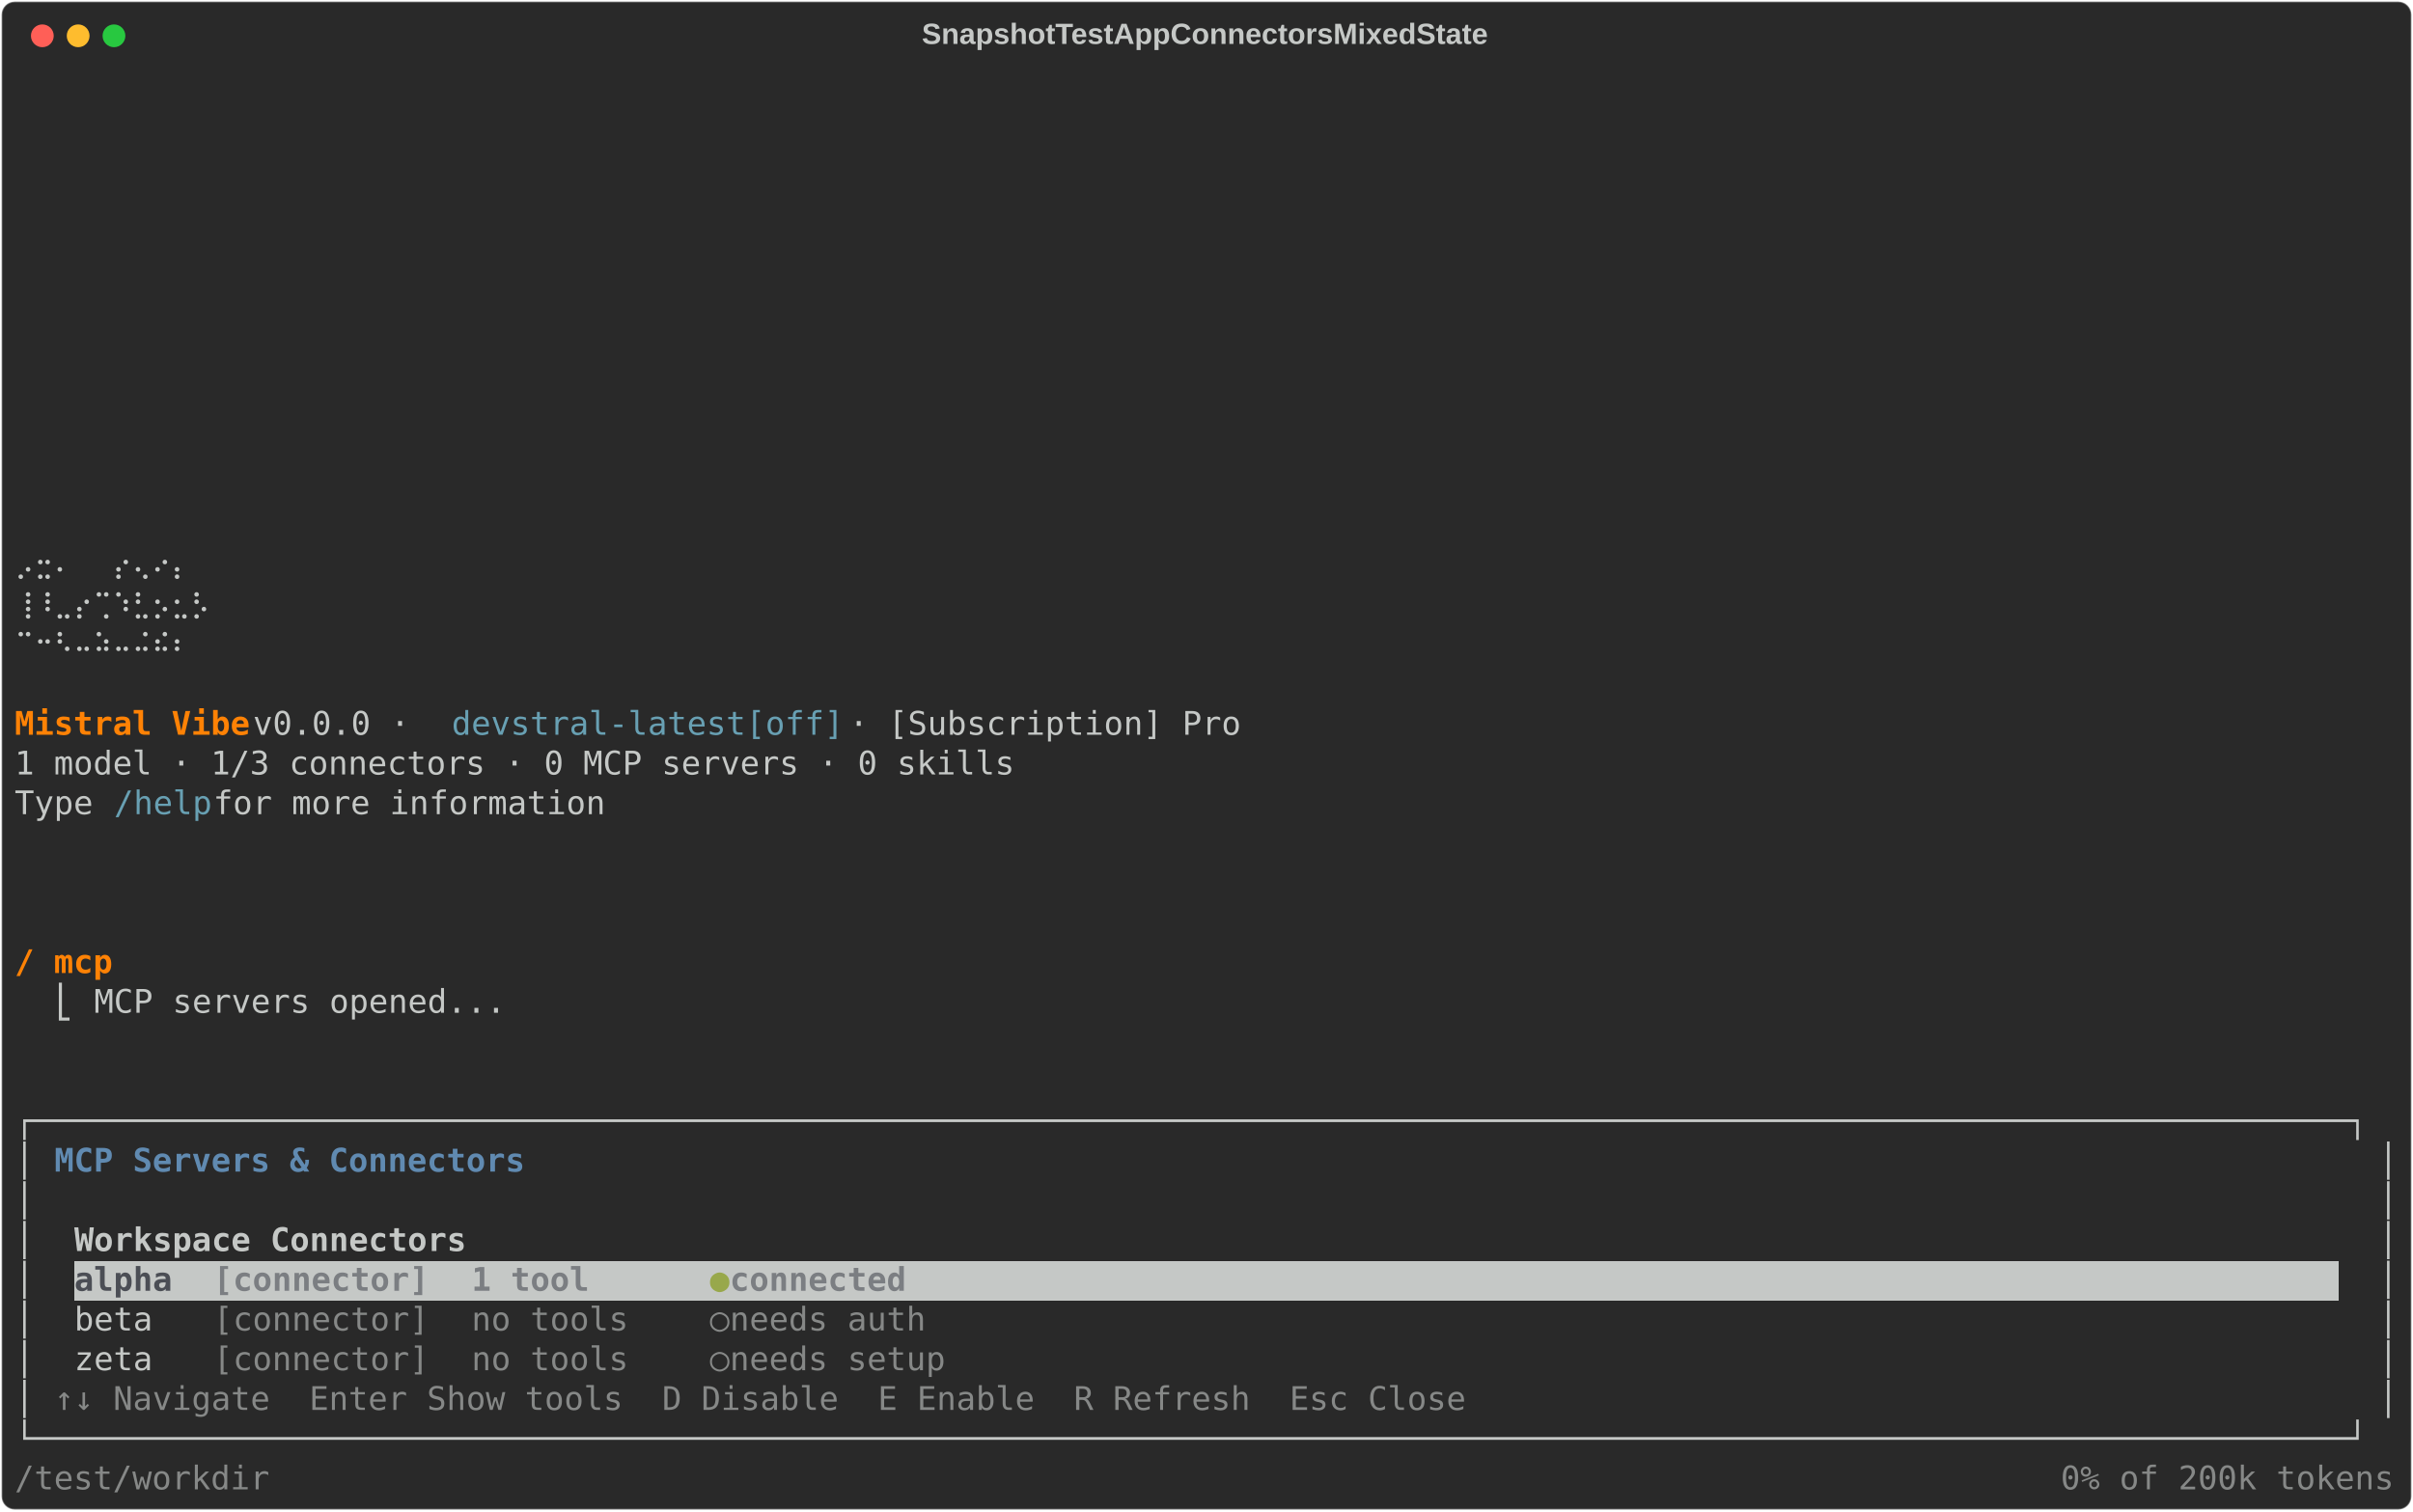
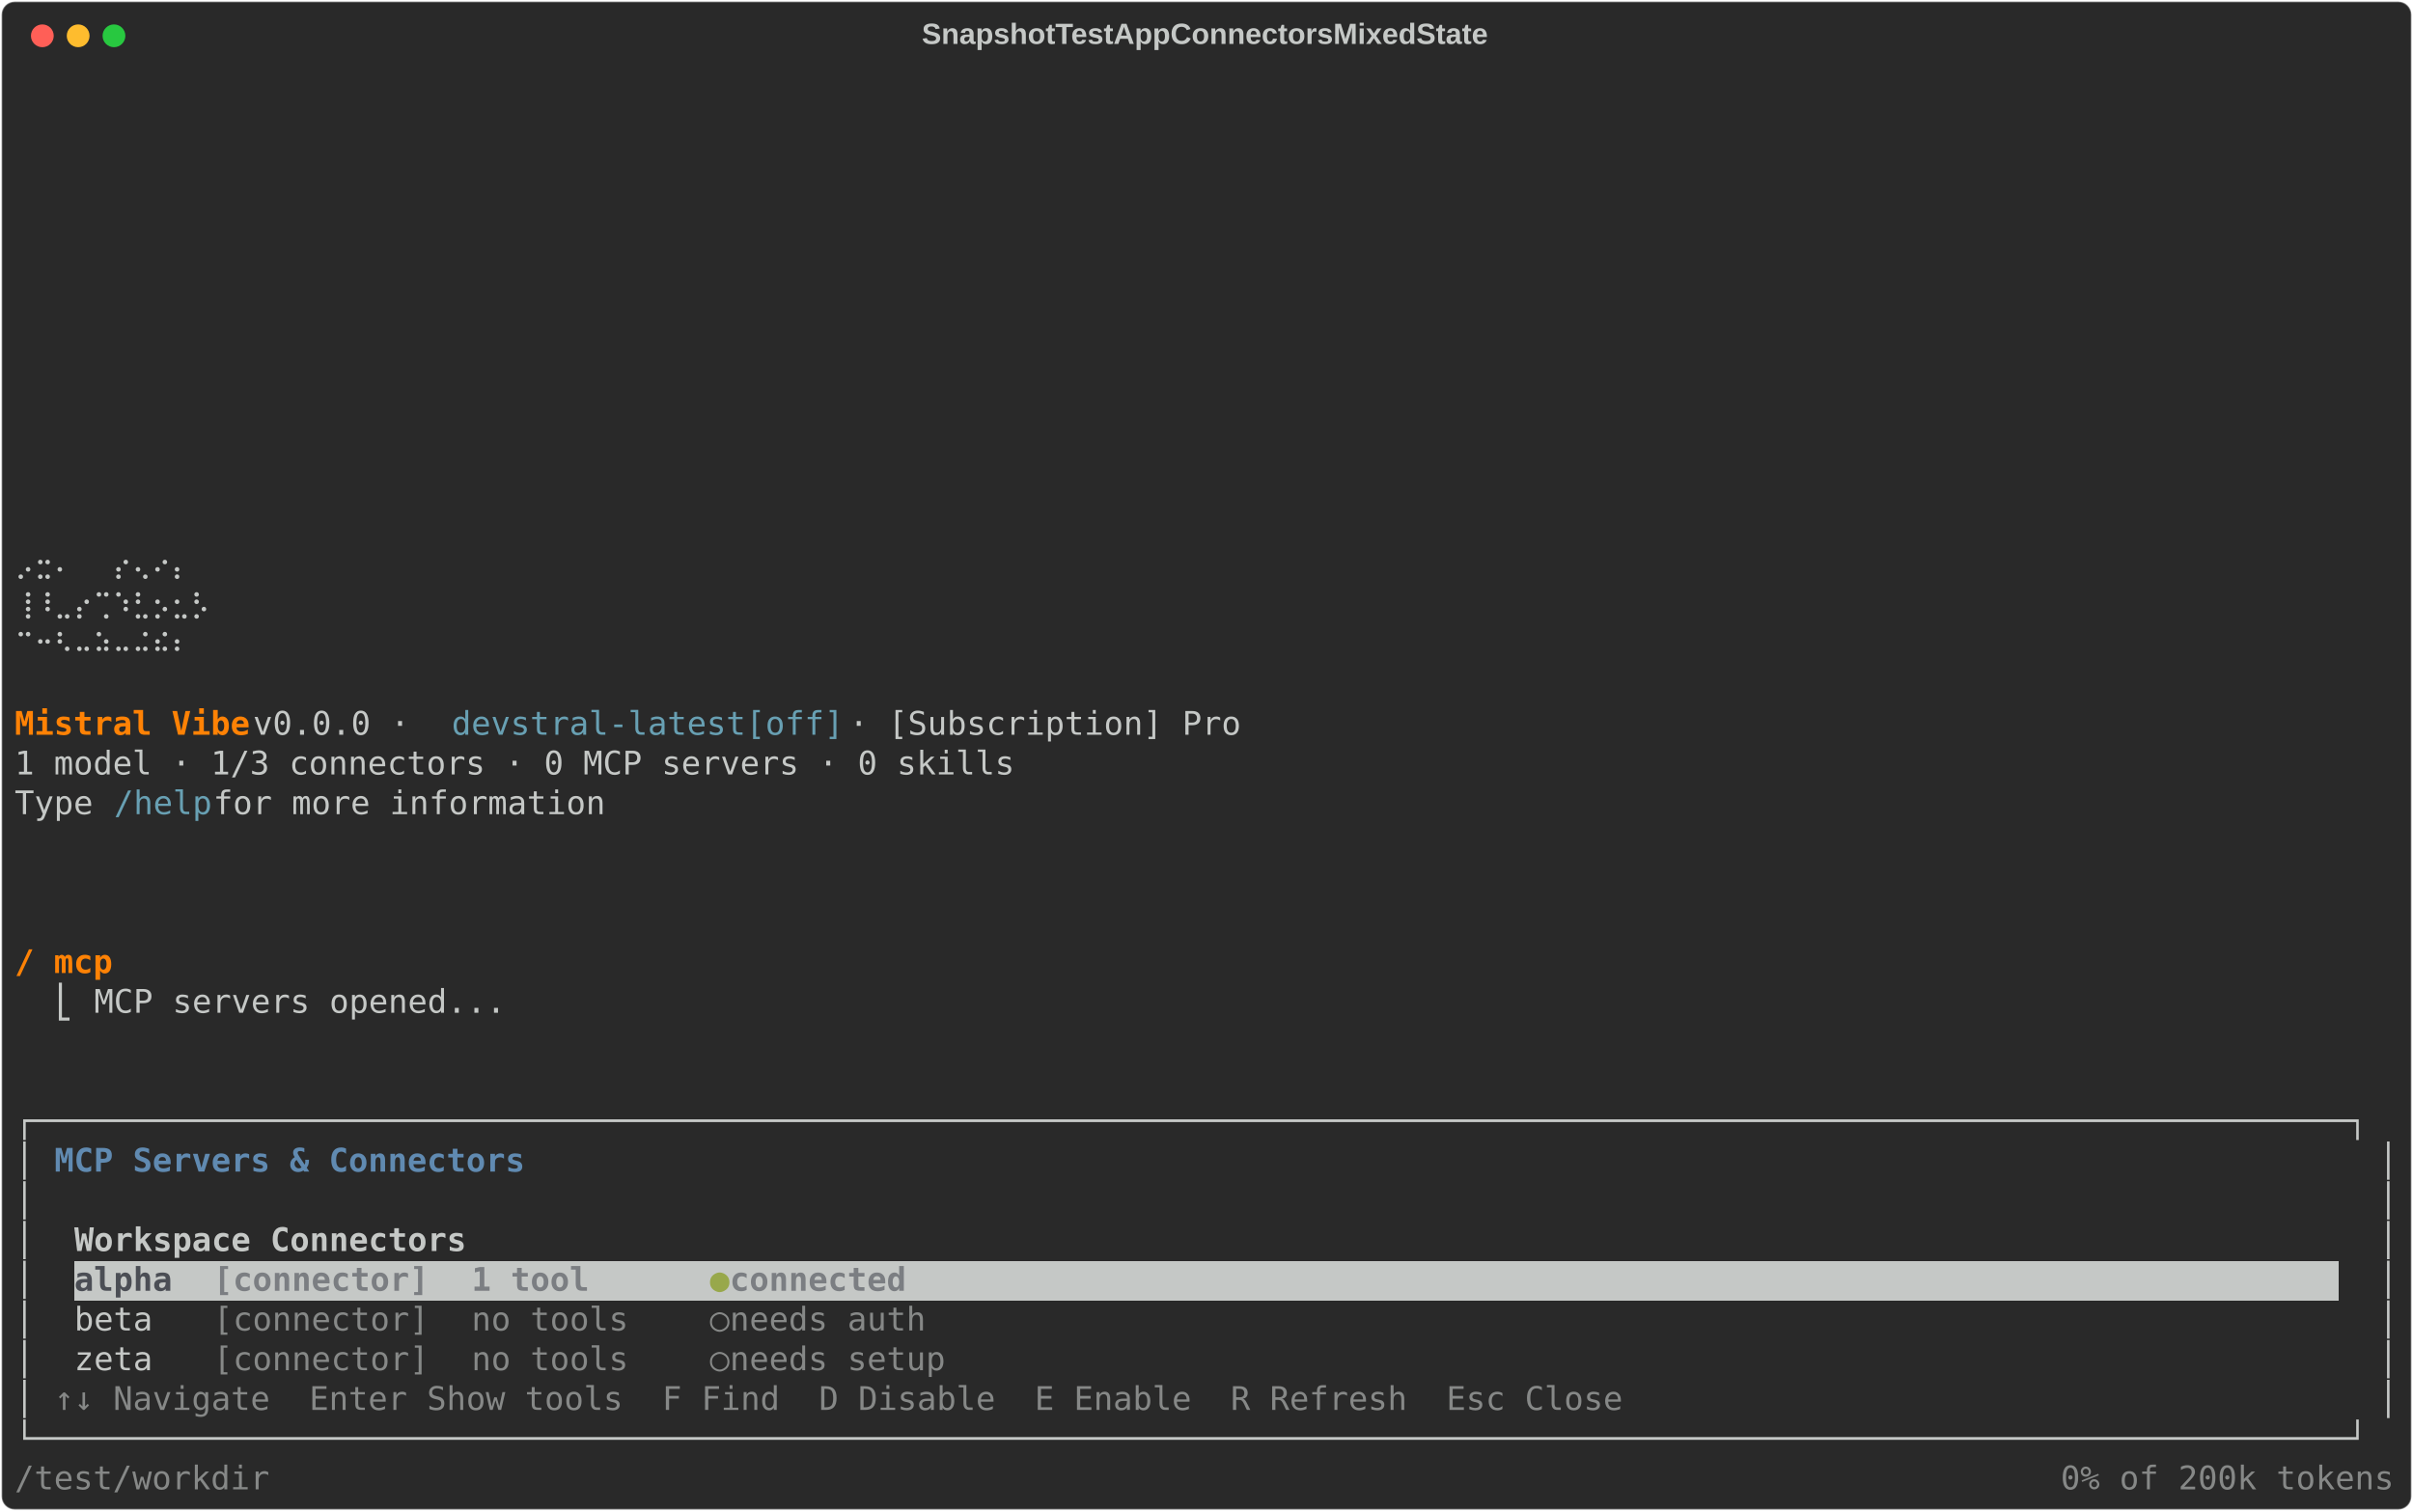
<svg xmlns="http://www.w3.org/2000/svg" class="rich-terminal" viewBox="0 0 1482 928.4">
  <style>

    @font-face {
        font-family: "Fira Code";
        src: local("FiraCode-Regular"),
                url("https://cdnjs.cloudflare.com/ajax/libs/firacode/6.2.0/woff2/FiraCode-Regular.woff2") format("woff2"),
                url("https://cdnjs.cloudflare.com/ajax/libs/firacode/6.2.0/woff/FiraCode-Regular.woff") format("woff");
        font-style: normal;
        font-weight: 400;
    }
    @font-face {
        font-family: "Fira Code";
        src: local("FiraCode-Bold"),
                url("https://cdnjs.cloudflare.com/ajax/libs/firacode/6.2.0/woff2/FiraCode-Bold.woff2") format("woff2"),
                url("https://cdnjs.cloudflare.com/ajax/libs/firacode/6.2.0/woff/FiraCode-Bold.woff") format("woff");
        font-style: bold;
        font-weight: 700;
    }

    .terminal-matrix {
        font-family: Fira Code, monospace;
        font-size: 20px;
        line-height: 24.4px;
        font-variant-east-asian: full-width;
    }

    .terminal-title {
        font-size: 18px;
        font-weight: bold;
        font-family: arial;
    }

    .terminal-r1 { fill: #c5c8c6 }
.terminal-r2 { fill: #ff8205;font-weight: bold }
.terminal-r3 { fill: #68a0b3 }
.terminal-r4 { fill: #608ab1;font-weight: bold }
- .terminal-r5 { fill: #c5c8c6;font-weight: bold }
- .terminal-r6 { fill: #4b4e55;font-weight: bold }
- .terminal-r7 { fill: #7b7e82;font-weight: bold }
- .terminal-r8 { fill: #98a84b;font-weight: bold }
- .terminal-r9 { fill: #868887 }
+ .terminal-r5 { fill: #868887 }
+ .terminal-r6 { fill: #c5c8c6;font-weight: bold }
+ .terminal-r7 { fill: #4b4e55;font-weight: bold }
+ .terminal-r8 { fill: #7b7e82;font-weight: bold }
+ .terminal-r9 { fill: #98a84b;font-weight: bold }
    </style>
  <defs>
    <clipPath id="terminal-clip-terminal">
      <rect x="0" y="0" width="1463.0" height="877.4" />
    </clipPath>
    <clipPath id="terminal-line-0">
      <rect x="0" y="1.5" width="1464" height="24.65" />
    </clipPath>
    <clipPath id="terminal-line-1">
      <rect x="0" y="25.9" width="1464" height="24.65" />
    </clipPath>
    <clipPath id="terminal-line-2">
      <rect x="0" y="50.3" width="1464" height="24.65" />
    </clipPath>
    <clipPath id="terminal-line-3">
      <rect x="0" y="74.7" width="1464" height="24.65" />
    </clipPath>
    <clipPath id="terminal-line-4">
      <rect x="0" y="99.1" width="1464" height="24.65" />
    </clipPath>
    <clipPath id="terminal-line-5">
      <rect x="0" y="123.5" width="1464" height="24.65" />
    </clipPath>
    <clipPath id="terminal-line-6">
      <rect x="0" y="147.9" width="1464" height="24.65" />
    </clipPath>
    <clipPath id="terminal-line-7">
      <rect x="0" y="172.3" width="1464" height="24.65" />
    </clipPath>
    <clipPath id="terminal-line-8">
      <rect x="0" y="196.7" width="1464" height="24.65" />
    </clipPath>
    <clipPath id="terminal-line-9">
      <rect x="0" y="221.1" width="1464" height="24.65" />
    </clipPath>
    <clipPath id="terminal-line-10">
      <rect x="0" y="245.5" width="1464" height="24.65" />
    </clipPath>
    <clipPath id="terminal-line-11">
      <rect x="0" y="269.9" width="1464" height="24.65" />
    </clipPath>
    <clipPath id="terminal-line-12">
      <rect x="0" y="294.3" width="1464" height="24.65" />
    </clipPath>
    <clipPath id="terminal-line-13">
      <rect x="0" y="318.7" width="1464" height="24.65" />
    </clipPath>
    <clipPath id="terminal-line-14">
      <rect x="0" y="343.1" width="1464" height="24.65" />
    </clipPath>
    <clipPath id="terminal-line-15">
      <rect x="0" y="367.5" width="1464" height="24.65" />
    </clipPath>
    <clipPath id="terminal-line-16">
      <rect x="0" y="391.9" width="1464" height="24.65" />
    </clipPath>
    <clipPath id="terminal-line-17">
      <rect x="0" y="416.3" width="1464" height="24.65" />
    </clipPath>
    <clipPath id="terminal-line-18">
      <rect x="0" y="440.7" width="1464" height="24.65" />
    </clipPath>
    <clipPath id="terminal-line-19">
      <rect x="0" y="465.1" width="1464" height="24.65" />
    </clipPath>
    <clipPath id="terminal-line-20">
      <rect x="0" y="489.5" width="1464" height="24.65" />
    </clipPath>
    <clipPath id="terminal-line-21">
      <rect x="0" y="513.9" width="1464" height="24.65" />
    </clipPath>
    <clipPath id="terminal-line-22">
      <rect x="0" y="538.3" width="1464" height="24.65" />
    </clipPath>
    <clipPath id="terminal-line-23">
      <rect x="0" y="562.7" width="1464" height="24.65" />
    </clipPath>
    <clipPath id="terminal-line-24">
      <rect x="0" y="587.1" width="1464" height="24.65" />
    </clipPath>
    <clipPath id="terminal-line-25">
      <rect x="0" y="611.5" width="1464" height="24.65" />
    </clipPath>
    <clipPath id="terminal-line-26">
      <rect x="0" y="635.9" width="1464" height="24.65" />
    </clipPath>
    <clipPath id="terminal-line-27">
      <rect x="0" y="660.3" width="1464" height="24.65" />
    </clipPath>
    <clipPath id="terminal-line-28">
      <rect x="0" y="684.7" width="1464" height="24.65" />
    </clipPath>
    <clipPath id="terminal-line-29">
      <rect x="0" y="709.1" width="1464" height="24.65" />
    </clipPath>
    <clipPath id="terminal-line-30">
      <rect x="0" y="733.5" width="1464" height="24.65" />
    </clipPath>
    <clipPath id="terminal-line-31">
      <rect x="0" y="757.9" width="1464" height="24.65" />
    </clipPath>
    <clipPath id="terminal-line-32">
      <rect x="0" y="782.3" width="1464" height="24.65" />
    </clipPath>
    <clipPath id="terminal-line-33">
      <rect x="0" y="806.7" width="1464" height="24.65" />
    </clipPath>
    <clipPath id="terminal-line-34">
      <rect x="0" y="831.1" width="1464" height="24.65" />
    </clipPath>
  </defs>
  <rect fill="#292929" stroke="rgba(255,255,255,0.35)" stroke-width="1" x="1" y="1" width="1480" height="926.4" rx="8" />
  <text class="terminal-title" fill="#c5c8c6" text-anchor="middle" x="740" y="27">SnapshotTestAppConnectorsMixedState</text>
  <g transform="translate(26,22)">
    <circle cx="0" cy="0" r="7" fill="#ff5f57" />
    <circle cx="22" cy="0" r="7" fill="#febc2e" />
    <circle cx="44" cy="0" r="7" fill="#28c840" />
  </g>
  <g transform="translate(9, 41)" clip-path="url(#terminal-clip-terminal)">
    <rect fill="#c5c8c6" x="36.6" y="733.5" width="85.4" height="24.65" shape-rendering="crispEdges" />
    <rect fill="#c5c8c6" x="122" y="733.5" width="158.6" height="24.65" shape-rendering="crispEdges" />
    <rect fill="#c5c8c6" x="280.6" y="733.5" width="122" height="24.65" shape-rendering="crispEdges" />
    <rect fill="#c5c8c6" x="402.6" y="733.5" width="24.4" height="24.65" shape-rendering="crispEdges" />
    <rect fill="#c5c8c6" x="427" y="733.5" width="12.2" height="24.65" shape-rendering="crispEdges" />
    <rect fill="#c5c8c6" x="439.2" y="733.5" width="122" height="24.65" shape-rendering="crispEdges" />
    <rect fill="#c5c8c6" x="561.2" y="733.5" width="866.2" height="24.65" shape-rendering="crispEdges" />
    <g class="terminal-matrix">
      <text class="terminal-r1" x="1464" y="20" textLength="12.2" clip-path="url(#terminal-line-0)">
</text>
      <text class="terminal-r1" x="1464" y="44.4" textLength="12.2" clip-path="url(#terminal-line-1)">
</text>
      <text class="terminal-r1" x="1464" y="68.8" textLength="12.2" clip-path="url(#terminal-line-2)">
</text>
      <text class="terminal-r1" x="1464" y="93.2" textLength="12.2" clip-path="url(#terminal-line-3)">
</text>
      <text class="terminal-r1" x="1464" y="117.6" textLength="12.2" clip-path="url(#terminal-line-4)">
</text>
      <text class="terminal-r1" x="1464" y="142" textLength="12.2" clip-path="url(#terminal-line-5)">
</text>
      <text class="terminal-r1" x="1464" y="166.4" textLength="12.2" clip-path="url(#terminal-line-6)">
</text>
      <text class="terminal-r1" x="1464" y="190.8" textLength="12.2" clip-path="url(#terminal-line-7)">
</text>
      <text class="terminal-r1" x="1464" y="215.2" textLength="12.2" clip-path="url(#terminal-line-8)">
</text>
      <text class="terminal-r1" x="1464" y="239.6" textLength="12.2" clip-path="url(#terminal-line-9)">
</text>
      <text class="terminal-r1" x="1464" y="264" textLength="12.2" clip-path="url(#terminal-line-10)">
</text>
      <text class="terminal-r1" x="1464" y="288.4" textLength="12.2" clip-path="url(#terminal-line-11)">
</text>
      <text class="terminal-r1" x="0" y="312.8" textLength="134.2" clip-path="url(#terminal-line-12)">  ⡠⣒⠄  ⡔⢄⠔⡄</text>
      <text class="terminal-r1" x="1464" y="312.8" textLength="12.2" clip-path="url(#terminal-line-12)">
</text>
      <text class="terminal-r1" x="0" y="337.2" textLength="134.2" clip-path="url(#terminal-line-13)"> ⢸⠸⣀⡔⢉⠱⣃⡢⣂⡣</text>
      <text class="terminal-r1" x="1464" y="337.2" textLength="12.2" clip-path="url(#terminal-line-13)">
</text>
      <text class="terminal-r1" x="0" y="361.6" textLength="134.2" clip-path="url(#terminal-line-14)">  ⠉⠒⠣⠤⠵⠤⠬⠮⠆</text>
      <text class="terminal-r1" x="1464" y="361.6" textLength="12.2" clip-path="url(#terminal-line-14)">
</text>
      <text class="terminal-r1" x="1464" y="386" textLength="12.2" clip-path="url(#terminal-line-15)">
</text>
      <text class="terminal-r2" x="0" y="410.4" textLength="146.4" clip-path="url(#terminal-line-16)">Mistral Vibe</text>
      <text class="terminal-r1" x="146.4" y="410.4" textLength="122" clip-path="url(#terminal-line-16)"> v0.0.0 · </text>
      <text class="terminal-r3" x="268.4" y="410.4" textLength="244" clip-path="url(#terminal-line-16)">devstral-latest[off]</text>
      <text class="terminal-r1" x="512.4" y="410.4" textLength="256.2" clip-path="url(#terminal-line-16)"> · [Subscription] Pro</text>
      <text class="terminal-r1" x="1464" y="410.4" textLength="12.2" clip-path="url(#terminal-line-16)">
</text>
      <text class="terminal-r1" x="0" y="434.8" textLength="622.2" clip-path="url(#terminal-line-17)">1 model · 1/3 connectors · 0 MCP servers · 0 skills</text>
      <text class="terminal-r1" x="1464" y="434.8" textLength="12.2" clip-path="url(#terminal-line-17)">
</text>
      <text class="terminal-r1" x="0" y="459.2" textLength="61" clip-path="url(#terminal-line-18)">Type </text>
      <text class="terminal-r3" x="61" y="459.2" textLength="61" clip-path="url(#terminal-line-18)">/help</text>
      <text class="terminal-r1" x="122" y="459.2" textLength="256.2" clip-path="url(#terminal-line-18)"> for more information</text>
      <text class="terminal-r1" x="1464" y="459.2" textLength="12.2" clip-path="url(#terminal-line-18)">
</text>
      <text class="terminal-r1" x="1464" y="483.6" textLength="12.2" clip-path="url(#terminal-line-19)">
</text>
      <text class="terminal-r1" x="1464" y="508" textLength="12.2" clip-path="url(#terminal-line-20)">
</text>
      <text class="terminal-r1" x="1464" y="532.4" textLength="12.2" clip-path="url(#terminal-line-21)">
</text>
      <text class="terminal-r2" x="0" y="556.8" textLength="61" clip-path="url(#terminal-line-22)">/ mcp</text>
      <text class="terminal-r1" x="1464" y="556.8" textLength="12.2" clip-path="url(#terminal-line-22)">
</text>
      <text class="terminal-r1" x="24.4" y="581.2" textLength="12.2" clip-path="url(#terminal-line-23)">⎣</text>
      <text class="terminal-r1" x="48.8" y="581.2" textLength="256.2" clip-path="url(#terminal-line-23)">MCP servers opened...</text>
      <text class="terminal-r1" x="1464" y="581.2" textLength="12.2" clip-path="url(#terminal-line-23)">
</text>
      <text class="terminal-r1" x="1464" y="605.6" textLength="12.2" clip-path="url(#terminal-line-24)">
</text>
      <text class="terminal-r1" x="1464" y="630" textLength="12.2" clip-path="url(#terminal-line-25)">
</text>
      <text class="terminal-r1" x="0" y="654.4" textLength="1464" clip-path="url(#terminal-line-26)">┌──────────────────────────────────────────────────────────────────────────────────────────────────────────────────────┐</text>
      <text class="terminal-r1" x="1464" y="654.4" textLength="12.2" clip-path="url(#terminal-line-26)">
</text>
      <text class="terminal-r1" x="0" y="678.8" textLength="12.2" clip-path="url(#terminal-line-27)">│</text>
      <text class="terminal-r4" x="24.4" y="678.8" textLength="292.8" clip-path="url(#terminal-line-27)">MCP Servers &amp; Connectors</text>
      <text class="terminal-r1" x="1451.8" y="678.8" textLength="12.2" clip-path="url(#terminal-line-27)">│</text>
      <text class="terminal-r1" x="1464" y="678.8" textLength="12.2" clip-path="url(#terminal-line-27)">
</text>
      <text class="terminal-r1" x="0" y="703.2" textLength="12.2" clip-path="url(#terminal-line-28)">│</text>
      <text class="terminal-r1" x="1451.8" y="703.2" textLength="12.2" clip-path="url(#terminal-line-28)">│</text>
      <text class="terminal-r1" x="1464" y="703.2" textLength="12.2" clip-path="url(#terminal-line-28)">
</text>
      <text class="terminal-r1" x="0" y="727.6" textLength="12.2" clip-path="url(#terminal-line-29)">│</text>
-       <text class="terminal-r5" x="36.6" y="727.6" textLength="244" clip-path="url(#terminal-line-29)">Workspace Connectors</text>
+       <text class="terminal-r6" x="36.6" y="727.6" textLength="244" clip-path="url(#terminal-line-29)">Workspace Connectors</text>
      <text class="terminal-r1" x="1451.8" y="727.6" textLength="12.2" clip-path="url(#terminal-line-29)">│</text>
      <text class="terminal-r1" x="1464" y="727.6" textLength="12.2" clip-path="url(#terminal-line-29)">
</text>
      <text class="terminal-r1" x="0" y="752" textLength="12.2" clip-path="url(#terminal-line-30)">│</text>
-       <text class="terminal-r6" x="36.6" y="752" textLength="85.4" clip-path="url(#terminal-line-30)">  alpha</text>
-       <text class="terminal-r7" x="122" y="752" textLength="158.6" clip-path="url(#terminal-line-30)">  [connector]</text>
-       <text class="terminal-r7" x="280.6" y="752" textLength="122" clip-path="url(#terminal-line-30)">  1 tool  </text>
-       <text class="terminal-r8" x="427" y="752" textLength="12.2" clip-path="url(#terminal-line-30)">●</text>
-       <text class="terminal-r7" x="439.2" y="752" textLength="122" clip-path="url(#terminal-line-30)"> connected</text>
+       <text class="terminal-r7" x="36.6" y="752" textLength="85.4" clip-path="url(#terminal-line-30)">  alpha</text>
+       <text class="terminal-r8" x="122" y="752" textLength="158.6" clip-path="url(#terminal-line-30)">  [connector]</text>
+       <text class="terminal-r8" x="280.6" y="752" textLength="122" clip-path="url(#terminal-line-30)">  1 tool  </text>
+       <text class="terminal-r9" x="427" y="752" textLength="12.2" clip-path="url(#terminal-line-30)">●</text>
+       <text class="terminal-r8" x="439.2" y="752" textLength="122" clip-path="url(#terminal-line-30)"> connected</text>
      <text class="terminal-r1" x="1451.8" y="752" textLength="12.2" clip-path="url(#terminal-line-30)">│</text>
      <text class="terminal-r1" x="1464" y="752" textLength="12.2" clip-path="url(#terminal-line-30)">
</text>
      <text class="terminal-r1" x="0" y="776.4" textLength="12.2" clip-path="url(#terminal-line-31)">│</text>
      <text class="terminal-r1" x="36.6" y="776.4" textLength="85.4" clip-path="url(#terminal-line-31)">  beta </text>
-       <text class="terminal-r9" x="122" y="776.4" textLength="158.6" clip-path="url(#terminal-line-31)">  [connector]</text>
-       <text class="terminal-r9" x="280.6" y="776.4" textLength="122" clip-path="url(#terminal-line-31)">  no tools</text>
-       <text class="terminal-r9" x="427" y="776.4" textLength="12.2" clip-path="url(#terminal-line-31)">○</text>
-       <text class="terminal-r9" x="439.2" y="776.4" textLength="134.2" clip-path="url(#terminal-line-31)"> needs auth</text>
+       <text class="terminal-r5" x="122" y="776.4" textLength="158.6" clip-path="url(#terminal-line-31)">  [connector]</text>
+       <text class="terminal-r5" x="280.6" y="776.4" textLength="122" clip-path="url(#terminal-line-31)">  no tools</text>
+       <text class="terminal-r5" x="427" y="776.4" textLength="12.2" clip-path="url(#terminal-line-31)">○</text>
+       <text class="terminal-r5" x="439.2" y="776.4" textLength="134.2" clip-path="url(#terminal-line-31)"> needs auth</text>
      <text class="terminal-r1" x="1451.8" y="776.4" textLength="12.2" clip-path="url(#terminal-line-31)">│</text>
      <text class="terminal-r1" x="1464" y="776.4" textLength="12.2" clip-path="url(#terminal-line-31)">
</text>
      <text class="terminal-r1" x="0" y="800.8" textLength="12.2" clip-path="url(#terminal-line-32)">│</text>
      <text class="terminal-r1" x="36.6" y="800.8" textLength="85.4" clip-path="url(#terminal-line-32)">  zeta </text>
-       <text class="terminal-r9" x="122" y="800.8" textLength="158.6" clip-path="url(#terminal-line-32)">  [connector]</text>
-       <text class="terminal-r9" x="280.6" y="800.8" textLength="122" clip-path="url(#terminal-line-32)">  no tools</text>
-       <text class="terminal-r9" x="427" y="800.8" textLength="12.2" clip-path="url(#terminal-line-32)">○</text>
-       <text class="terminal-r9" x="439.2" y="800.8" textLength="146.4" clip-path="url(#terminal-line-32)"> needs setup</text>
+       <text class="terminal-r5" x="122" y="800.8" textLength="158.6" clip-path="url(#terminal-line-32)">  [connector]</text>
+       <text class="terminal-r5" x="280.6" y="800.8" textLength="122" clip-path="url(#terminal-line-32)">  no tools</text>
+       <text class="terminal-r5" x="427" y="800.8" textLength="12.2" clip-path="url(#terminal-line-32)">○</text>
+       <text class="terminal-r5" x="439.2" y="800.8" textLength="146.4" clip-path="url(#terminal-line-32)"> needs setup</text>
      <text class="terminal-r1" x="1451.8" y="800.8" textLength="12.2" clip-path="url(#terminal-line-32)">│</text>
      <text class="terminal-r1" x="1464" y="800.8" textLength="12.2" clip-path="url(#terminal-line-32)">
</text>
      <text class="terminal-r1" x="0" y="825.2" textLength="12.2" clip-path="url(#terminal-line-33)">│</text>
-       <text class="terminal-r9" x="24.4" y="825.2" textLength="878.4" clip-path="url(#terminal-line-33)">↑↓ Navigate  Enter Show tools  D Disable  E Enable  R Refresh  Esc Close</text>
+       <text class="terminal-r5" x="24.4" y="825.2" textLength="976" clip-path="url(#terminal-line-33)">↑↓ Navigate  Enter Show tools  F Find  D Disable  E Enable  R Refresh  Esc Close</text>
      <text class="terminal-r1" x="1451.8" y="825.2" textLength="12.2" clip-path="url(#terminal-line-33)">│</text>
      <text class="terminal-r1" x="1464" y="825.2" textLength="12.2" clip-path="url(#terminal-line-33)">
</text>
      <text class="terminal-r1" x="0" y="849.6" textLength="1464" clip-path="url(#terminal-line-34)">└──────────────────────────────────────────────────────────────────────────────────────────────────────────────────────┘</text>
      <text class="terminal-r1" x="1464" y="849.6" textLength="12.2" clip-path="url(#terminal-line-34)">
</text>
-       <text class="terminal-r9" x="0" y="874" textLength="158.6" clip-path="url(#terminal-line-35)">/test/workdir</text>
-       <text class="terminal-r9" x="1256.6" y="874" textLength="207.4" clip-path="url(#terminal-line-35)">0% of 200k tokens</text>
+       <text class="terminal-r5" x="0" y="874" textLength="158.6" clip-path="url(#terminal-line-35)">/test/workdir</text>
+       <text class="terminal-r5" x="1256.6" y="874" textLength="207.4" clip-path="url(#terminal-line-35)">0% of 200k tokens</text>
    </g>
  </g>
</svg>
